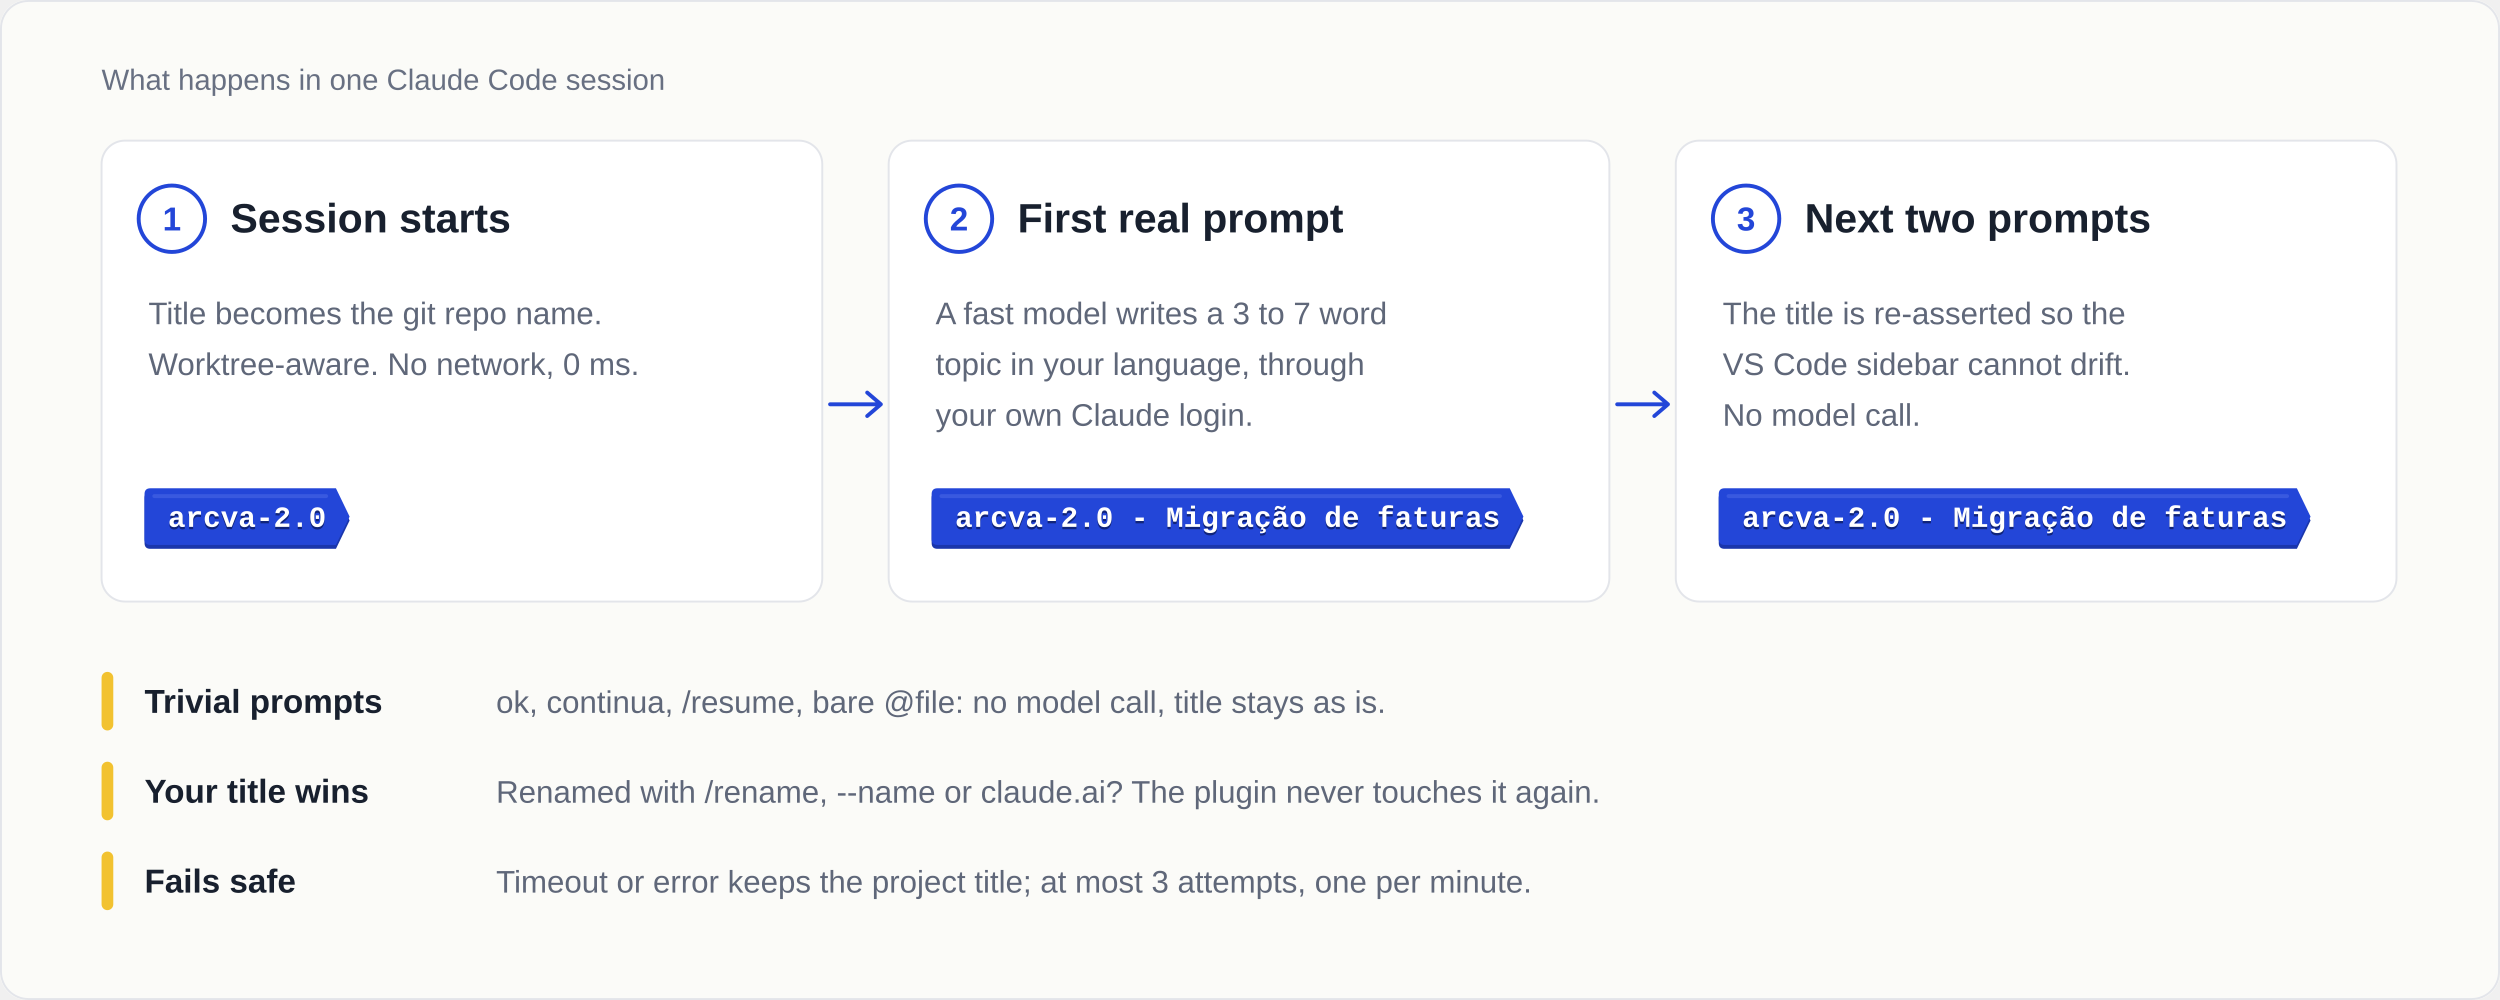
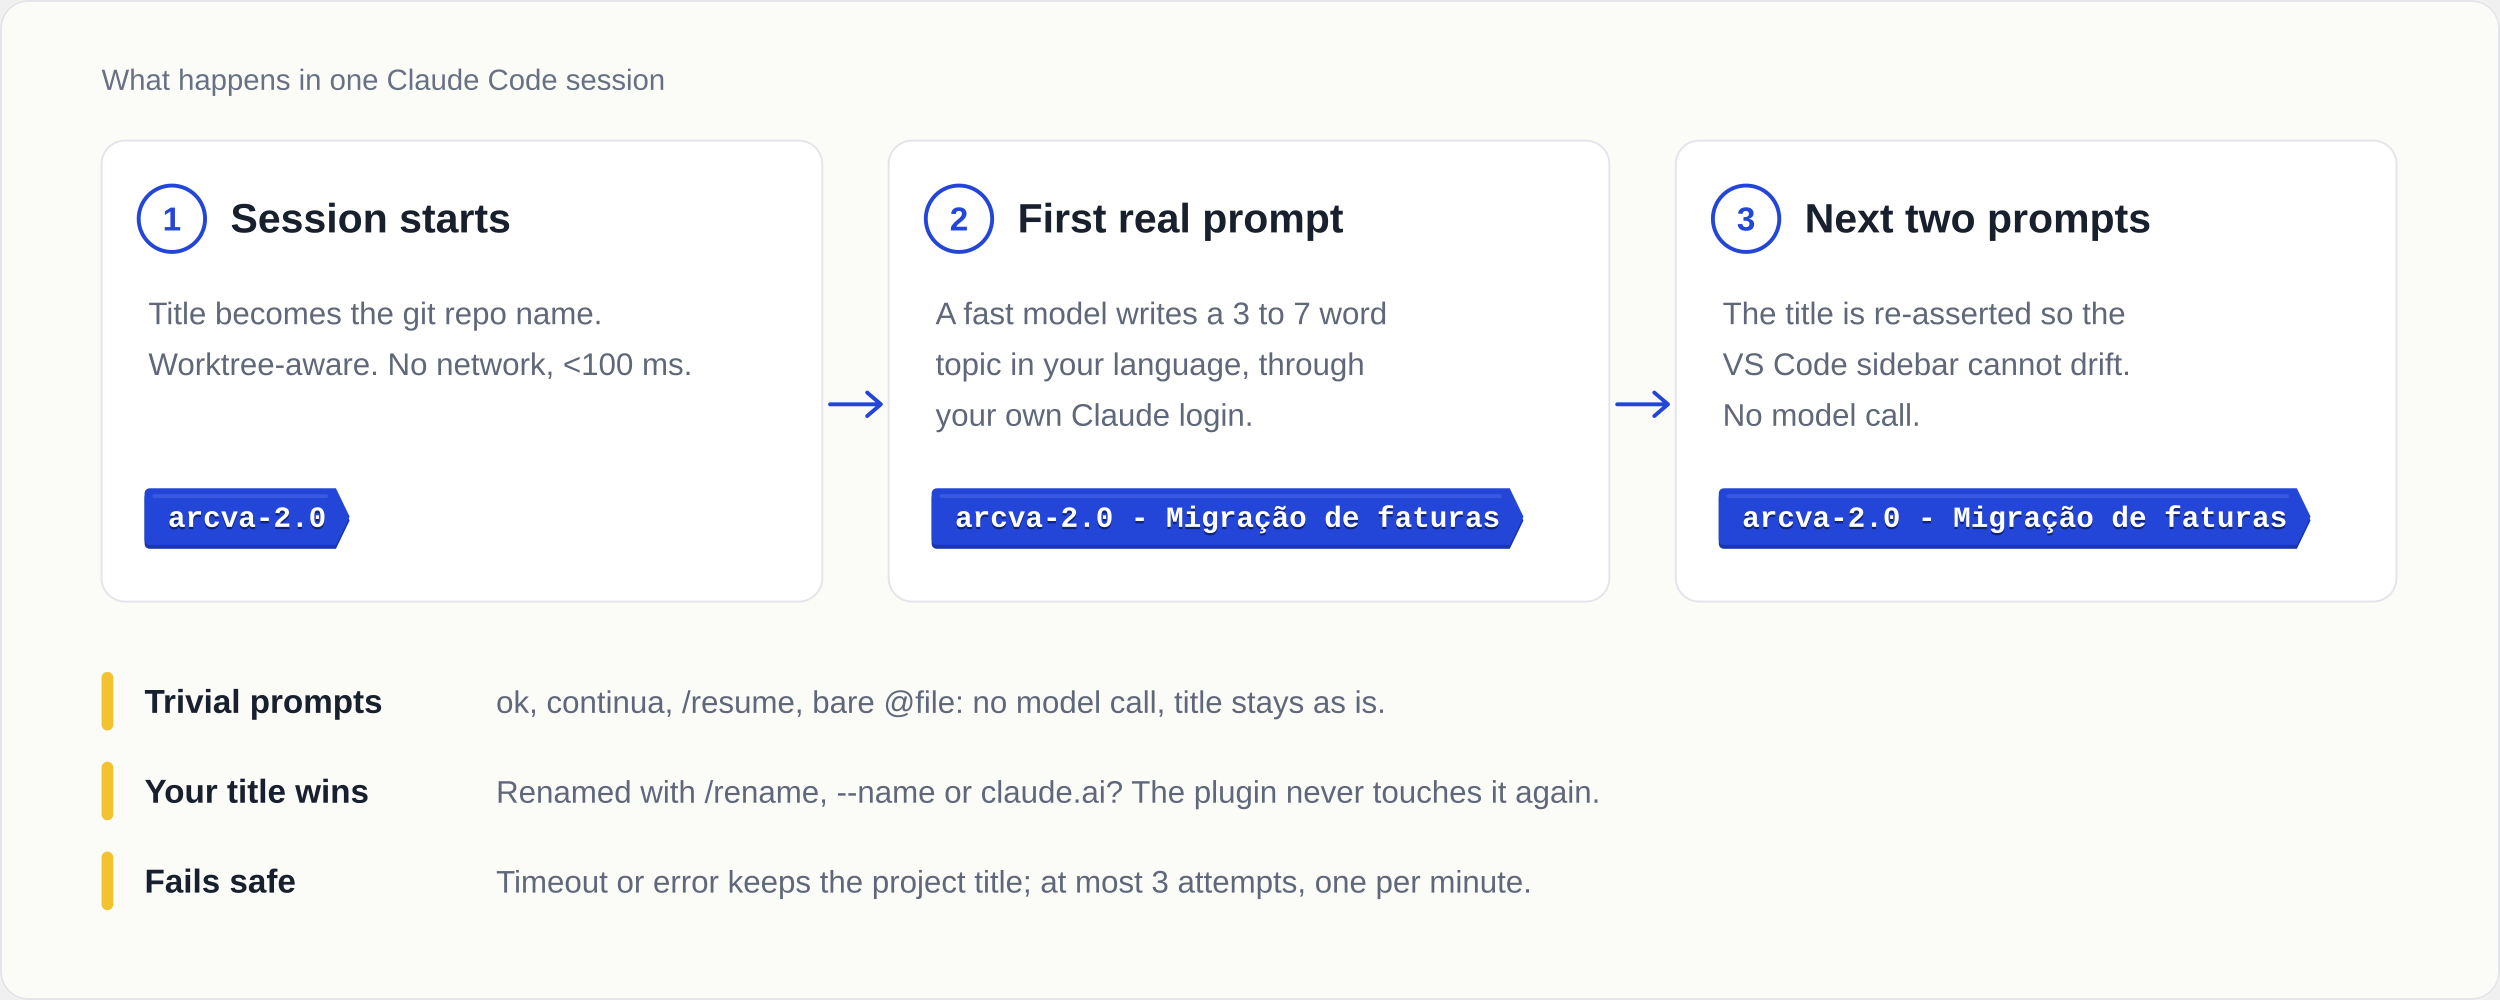
<svg xmlns="http://www.w3.org/2000/svg" width="1280" height="512" viewBox="0 0 1280 512" role="img" aria-label="How session-namer titles a session in three steps">
  <rect width="1280" height="512" rx="14" fill="#FBFBF8" />
  <rect x="0.5" y="0.5" width="1279" height="511" rx="14" fill="none" stroke="#E3E5EA" />
  <text x="52" y="46" font-family="-apple-system, BlinkMacSystemFont, 'Segoe UI', 'Helvetica Neue', Arial, sans-serif" font-size="15" fill="#687082">What happens in one Claude Code session</text>
  <rect x="52" y="72" width="369" height="236" rx="12" fill="#FFFFFF" stroke="#E3E5EA" />
  <circle cx="88" cy="112" r="17" fill="none" stroke="#2346D8" stroke-width="2" />
  <text x="88" y="118" text-anchor="middle" font-family="-apple-system, BlinkMacSystemFont, 'Segoe UI', 'Helvetica Neue', Arial, sans-serif" font-size="17" font-weight="700" fill="#2346D8">1</text>
  <text x="118" y="119" font-family="-apple-system, BlinkMacSystemFont, 'Segoe UI', 'Helvetica Neue', Arial, sans-serif" font-size="21" font-weight="700" fill="#18202E">Session starts</text>
  <text x="76" y="166" font-family="-apple-system, BlinkMacSystemFont, 'Segoe UI', 'Helvetica Neue', Arial, sans-serif" font-size="16" fill="#5F6779">Title becomes the git repo name.</text>
-   <text x="76" y="192" font-family="-apple-system, BlinkMacSystemFont, 'Segoe UI', 'Helvetica Neue', Arial, sans-serif" font-size="16" fill="#5F6779">Worktree-aware. No network, 0 ms.</text>
+   <text x="76" y="192" font-family="-apple-system, BlinkMacSystemFont, 'Segoe UI', 'Helvetica Neue', Arial, sans-serif" font-size="16" fill="#5F6779">Worktree-aware. No network, &lt;100 ms.</text>
  <g transform="rotate(0 126.5 264.5)">
    <path d="M74,253 Q74,250 77,250 L172,250 L179,264.5 L172,279 L77,279 Q74,279 74,276 Z" fill="#1A36AC" transform="translate(0 2)" />
    <path d="M74,253 Q74,250 77,250 L172,250 L179,264.5 L172,279 L77,279 Q74,279 74,276 Z" fill="#2346D8" />
    <rect x="78" y="253" width="90" height="2" rx="1" fill="#4A68E6" opacity="0.55" />
    <text x="86" y="270.95" font-family="ui-monospace, SFMono-Regular, 'SF Mono', Menlo, Consolas, 'Liberation Mono', monospace" font-size="15" font-weight="700" fill="#10247A" textLength="81" lengthAdjust="spacingAndGlyphs">arcva-2.0</text>
    <text x="86" y="269.75" font-family="ui-monospace, SFMono-Regular, 'SF Mono', Menlo, Consolas, 'Liberation Mono', monospace" font-size="15" font-weight="700" fill="#FFFFFF" textLength="81" lengthAdjust="spacingAndGlyphs">arcva-2.0</text>
  </g>
  <path d="M425,207 h26 m-7,-6 l7,6 l-7,6" fill="none" stroke="#2346D8" stroke-width="2" stroke-linecap="round" stroke-linejoin="round" />
  <rect x="455" y="72" width="369" height="236" rx="12" fill="#FFFFFF" stroke="#E3E5EA" />
  <circle cx="491" cy="112" r="17" fill="none" stroke="#2346D8" stroke-width="2" />
  <text x="491" y="118" text-anchor="middle" font-family="-apple-system, BlinkMacSystemFont, 'Segoe UI', 'Helvetica Neue', Arial, sans-serif" font-size="17" font-weight="700" fill="#2346D8">2</text>
  <text x="521" y="119" font-family="-apple-system, BlinkMacSystemFont, 'Segoe UI', 'Helvetica Neue', Arial, sans-serif" font-size="21" font-weight="700" fill="#18202E">First real prompt</text>
  <text x="479" y="166" font-family="-apple-system, BlinkMacSystemFont, 'Segoe UI', 'Helvetica Neue', Arial, sans-serif" font-size="16" fill="#5F6779">A fast model writes a 3 to 7 word</text>
  <text x="479" y="192" font-family="-apple-system, BlinkMacSystemFont, 'Segoe UI', 'Helvetica Neue', Arial, sans-serif" font-size="16" fill="#5F6779">topic in your language, through</text>
  <text x="479" y="218" font-family="-apple-system, BlinkMacSystemFont, 'Segoe UI', 'Helvetica Neue', Arial, sans-serif" font-size="16" fill="#5F6779">your own Claude login.</text>
  <g transform="rotate(0 628.5 264.5)">
    <path d="M477,253 Q477,250 480,250 L773,250 L780,264.5 L773,279 L480,279 Q477,279 477,276 Z" fill="#1A36AC" transform="translate(0 2)" />
    <path d="M477,253 Q477,250 480,250 L773,250 L780,264.5 L773,279 L480,279 Q477,279 477,276 Z" fill="#2346D8" />
    <rect x="481" y="253" width="288" height="2" rx="1" fill="#4A68E6" opacity="0.55" />
    <text x="489" y="270.95" font-family="ui-monospace, SFMono-Regular, 'SF Mono', Menlo, Consolas, 'Liberation Mono', monospace" font-size="15" font-weight="700" fill="#10247A" textLength="279" lengthAdjust="spacingAndGlyphs">arcva-2.0 - Migração de faturas</text>
    <text x="489" y="269.75" font-family="ui-monospace, SFMono-Regular, 'SF Mono', Menlo, Consolas, 'Liberation Mono', monospace" font-size="15" font-weight="700" fill="#FFFFFF" textLength="279" lengthAdjust="spacingAndGlyphs">arcva-2.0 - Migração de faturas</text>
  </g>
  <path d="M828,207 h26 m-7,-6 l7,6 l-7,6" fill="none" stroke="#2346D8" stroke-width="2" stroke-linecap="round" stroke-linejoin="round" />
  <rect x="858" y="72" width="369" height="236" rx="12" fill="#FFFFFF" stroke="#E3E5EA" />
  <circle cx="894" cy="112" r="17" fill="none" stroke="#2346D8" stroke-width="2" />
  <text x="894" y="118" text-anchor="middle" font-family="-apple-system, BlinkMacSystemFont, 'Segoe UI', 'Helvetica Neue', Arial, sans-serif" font-size="17" font-weight="700" fill="#2346D8">3</text>
  <text x="924" y="119" font-family="-apple-system, BlinkMacSystemFont, 'Segoe UI', 'Helvetica Neue', Arial, sans-serif" font-size="21" font-weight="700" fill="#18202E">Next two prompts</text>
  <text x="882" y="166" font-family="-apple-system, BlinkMacSystemFont, 'Segoe UI', 'Helvetica Neue', Arial, sans-serif" font-size="16" fill="#5F6779">The title is re-asserted so the</text>
  <text x="882" y="192" font-family="-apple-system, BlinkMacSystemFont, 'Segoe UI', 'Helvetica Neue', Arial, sans-serif" font-size="16" fill="#5F6779">VS Code sidebar cannot drift.</text>
  <text x="882" y="218" font-family="-apple-system, BlinkMacSystemFont, 'Segoe UI', 'Helvetica Neue', Arial, sans-serif" font-size="16" fill="#5F6779">No model call.</text>
  <g transform="rotate(0 1031.5 264.5)">
    <path d="M880,253 Q880,250 883,250 L1176,250 L1183,264.5 L1176,279 L883,279 Q880,279 880,276 Z" fill="#1A36AC" transform="translate(0 2)" />
    <path d="M880,253 Q880,250 883,250 L1176,250 L1183,264.5 L1176,279 L883,279 Q880,279 880,276 Z" fill="#2346D8" />
    <rect x="884" y="253" width="288" height="2" rx="1" fill="#4A68E6" opacity="0.55" />
    <text x="892" y="270.95" font-family="ui-monospace, SFMono-Regular, 'SF Mono', Menlo, Consolas, 'Liberation Mono', monospace" font-size="15" font-weight="700" fill="#10247A" textLength="279" lengthAdjust="spacingAndGlyphs">arcva-2.0 - Migração de faturas</text>
    <text x="892" y="269.75" font-family="ui-monospace, SFMono-Regular, 'SF Mono', Menlo, Consolas, 'Liberation Mono', monospace" font-size="15" font-weight="700" fill="#FFFFFF" textLength="279" lengthAdjust="spacingAndGlyphs">arcva-2.0 - Migração de faturas</text>
  </g>
  <rect x="52" y="344" width="6" height="30" rx="3" fill="#F2C230" />
  <text x="74" y="365" font-family="-apple-system, BlinkMacSystemFont, 'Segoe UI', 'Helvetica Neue', Arial, sans-serif" font-size="17" font-weight="700" fill="#18202E">Trivial prompts</text>
  <text x="254" y="365" font-family="-apple-system, BlinkMacSystemFont, 'Segoe UI', 'Helvetica Neue', Arial, sans-serif" font-size="16" fill="#5F6779">ok, continua, /resume, bare @file: no model call, title stays as is.</text>
  <rect x="52" y="390" width="6" height="30" rx="3" fill="#F2C230" />
  <text x="74" y="411" font-family="-apple-system, BlinkMacSystemFont, 'Segoe UI', 'Helvetica Neue', Arial, sans-serif" font-size="17" font-weight="700" fill="#18202E">Your title wins</text>
  <text x="254" y="411" font-family="-apple-system, BlinkMacSystemFont, 'Segoe UI', 'Helvetica Neue', Arial, sans-serif" font-size="16" fill="#5F6779">Renamed with /rename, --name or claude.ai? The plugin never touches it again.</text>
  <rect x="52" y="436" width="6" height="30" rx="3" fill="#F2C230" />
  <text x="74" y="457" font-family="-apple-system, BlinkMacSystemFont, 'Segoe UI', 'Helvetica Neue', Arial, sans-serif" font-size="17" font-weight="700" fill="#18202E">Fails safe</text>
  <text x="254" y="457" font-family="-apple-system, BlinkMacSystemFont, 'Segoe UI', 'Helvetica Neue', Arial, sans-serif" font-size="16" fill="#5F6779">Timeout or error keeps the project title; at most 3 attempts, one per minute.</text>
</svg>
